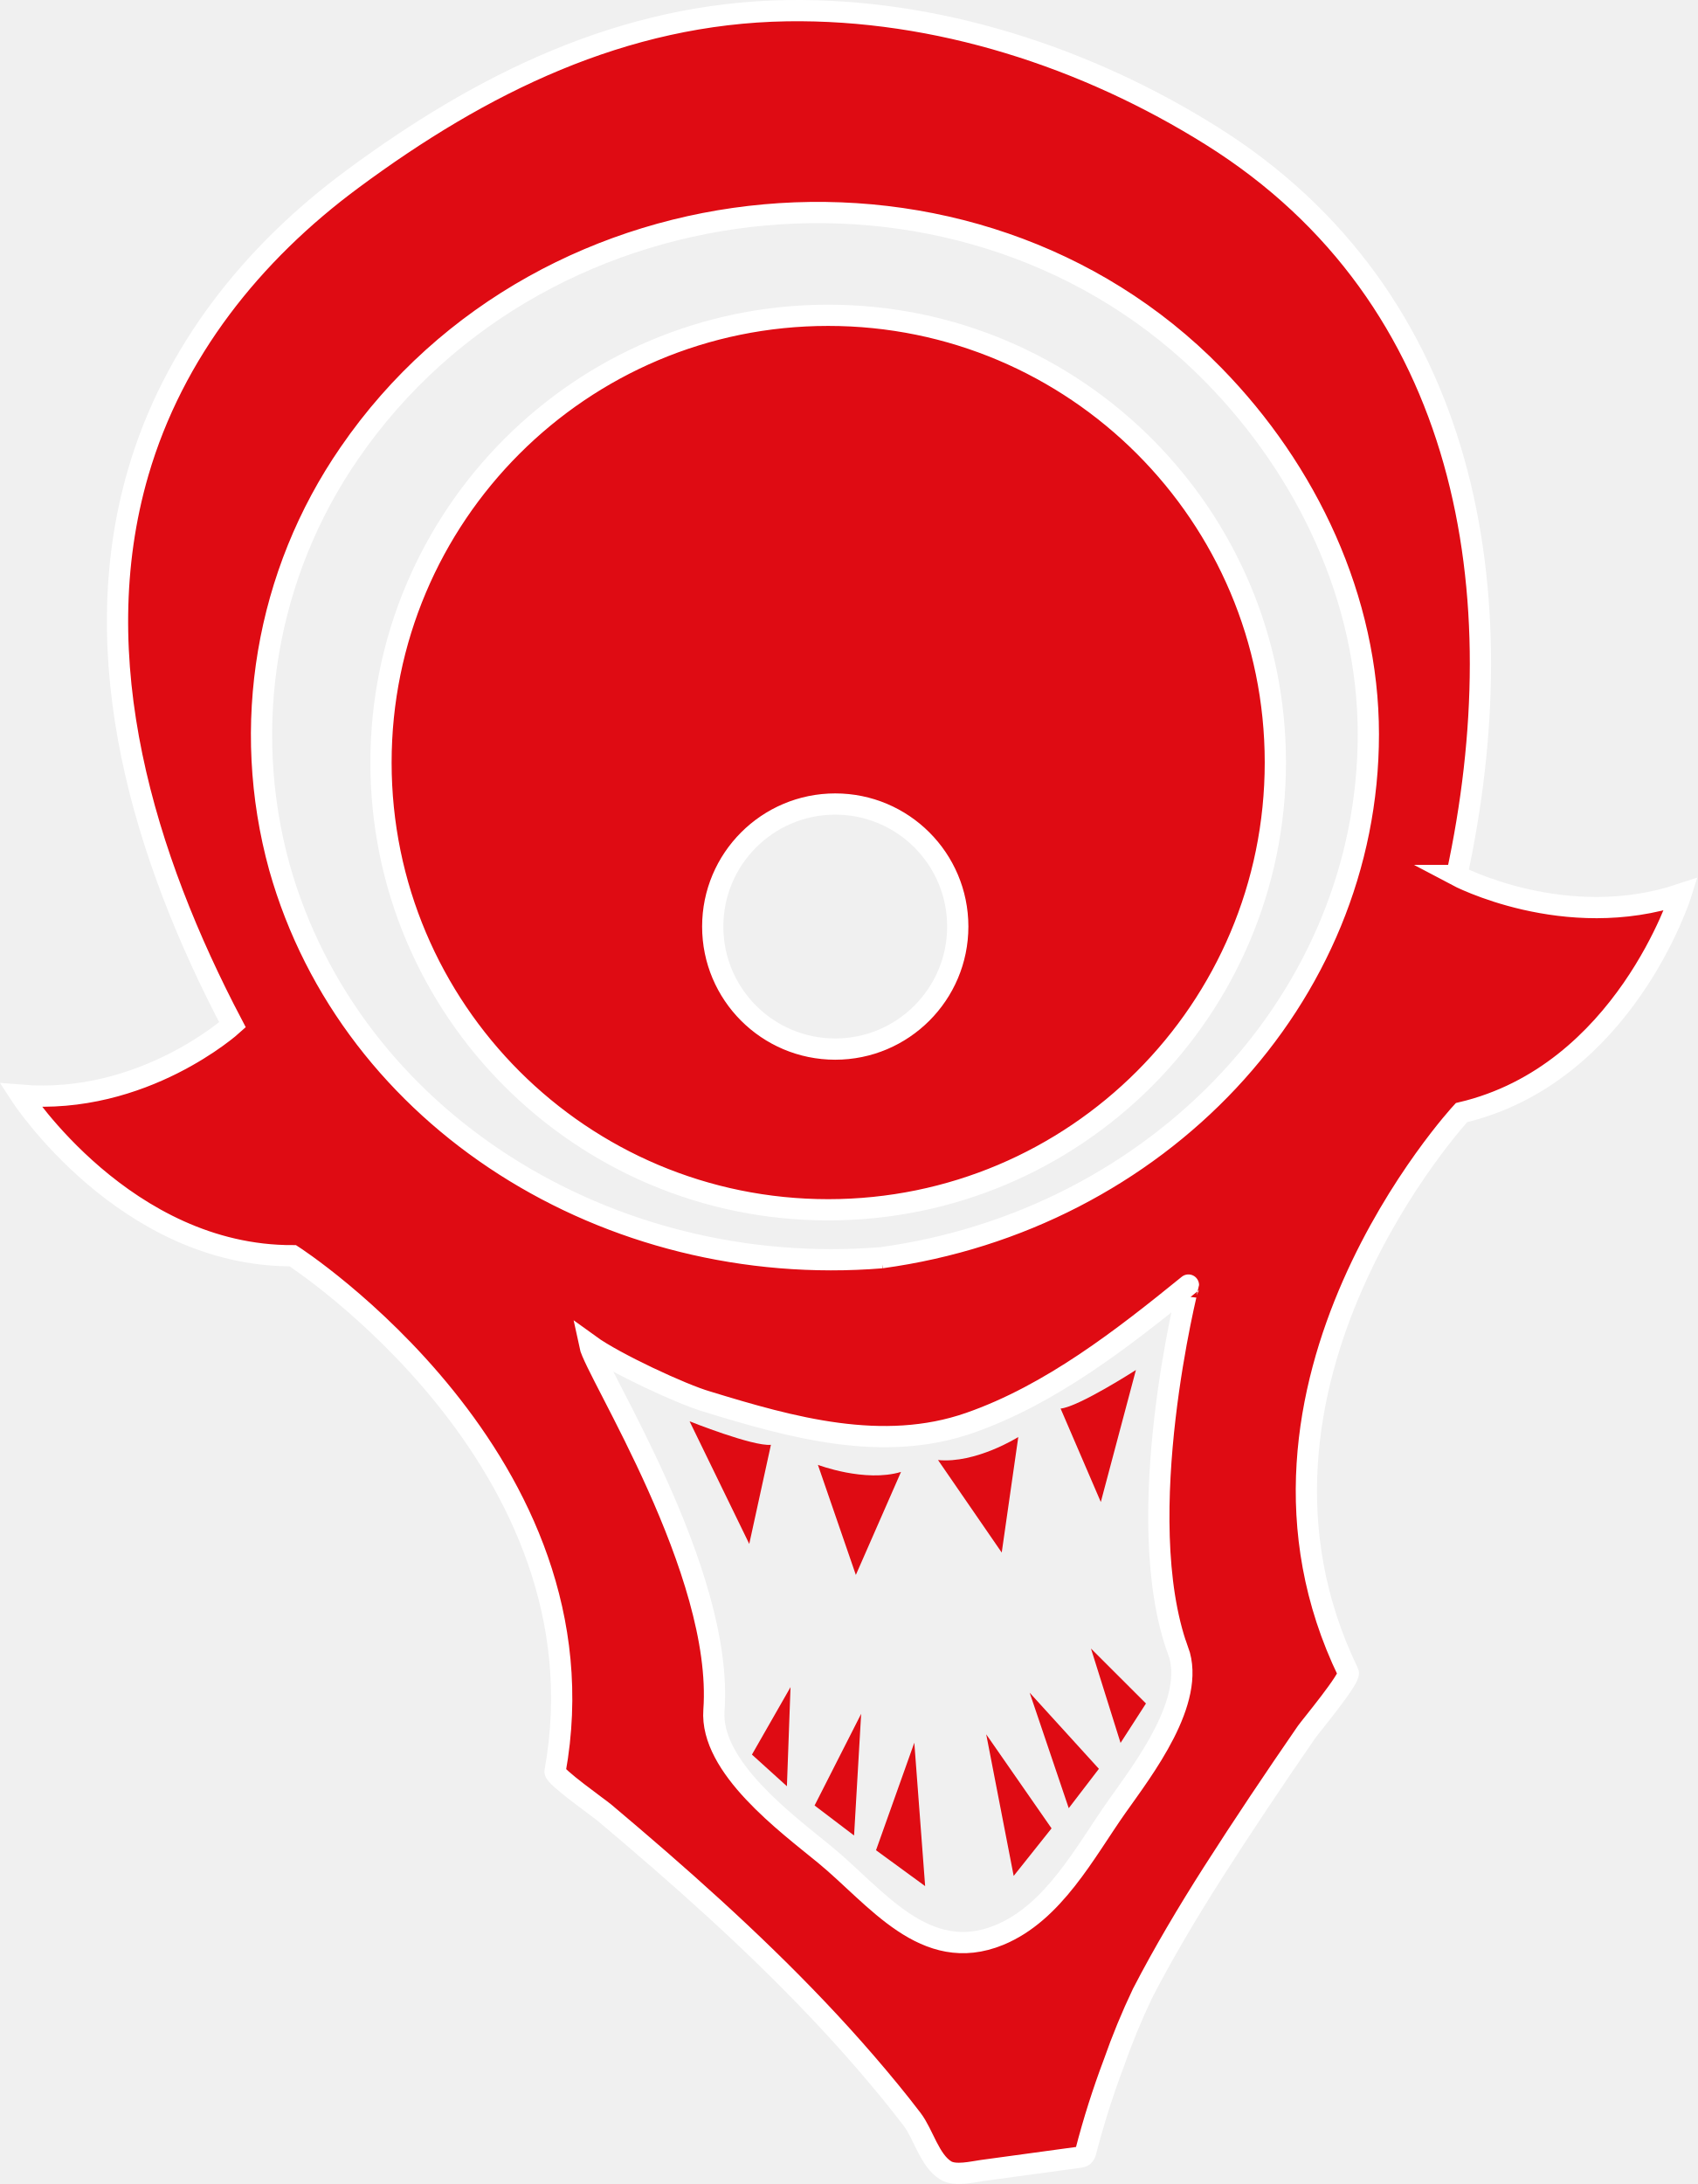
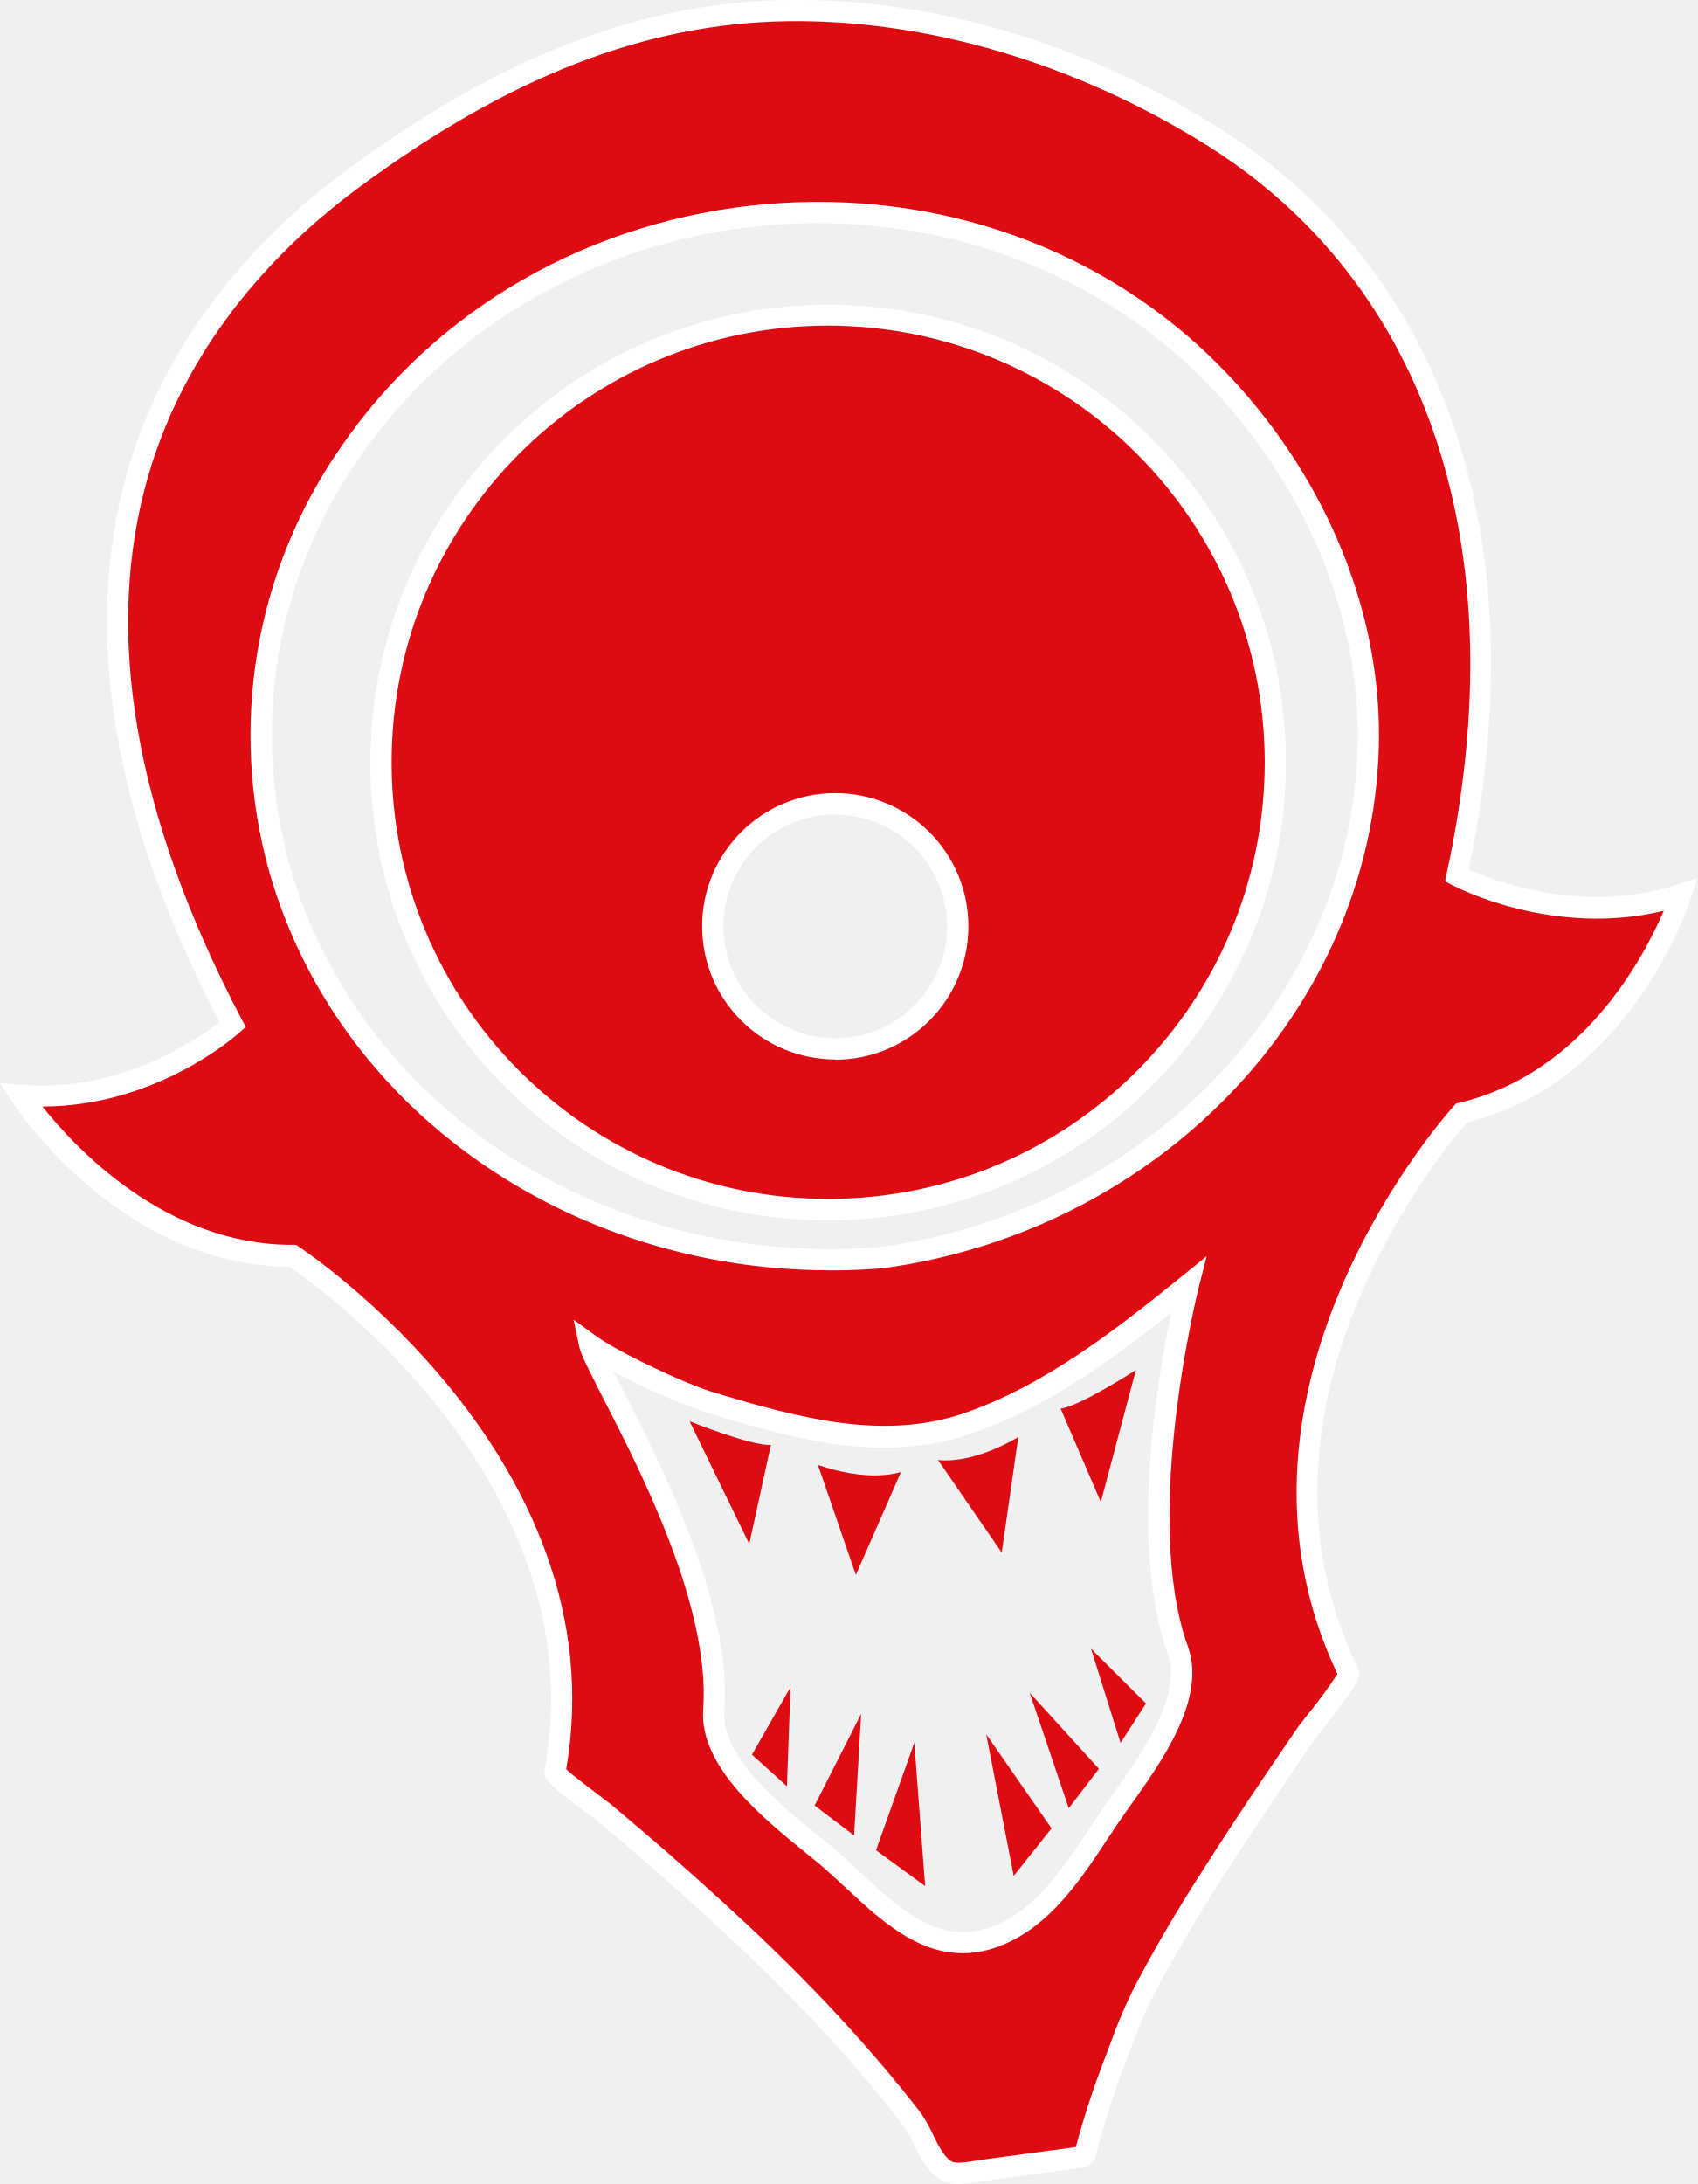
<svg xmlns="http://www.w3.org/2000/svg" viewBox="0 0 239.79 308.52">
  <defs>
-     <style>.cls-1,.cls-2{fill:#df0b13;}.cls-1{stroke:#fff;stroke-miterlimit:10;stroke-width:3px;}</style>
+     <style>.cls-1{fill:#df0b13;}.cls-2{fill:#fff;}</style>
  </defs>
  <g id="Layer_2" data-name="Layer 2">
    <g id="Layer_1-2" data-name="Layer 1">
-       <path class="cls-1" d="M117,44.54a63.18,63.18,0,1,0,63.19,63.17A63.17,63.17,0,0,0,117,44.54Zm1,103.66a17.31,17.31,0,1,1,17.32-17.32A17.32,17.32,0,0,1,118,148.2Zm87.82-24.53c8.59-39.68,1.87-81.62-34.63-104.48-17.7-11.09-38.82-18-60-17.68C88,1.88,68,11.81,49.74,25.34,35.64,35.77,24.49,49.72,19.53,66.72c-7.72,26.48.92,54.46,13.32,78.05,0,0-12.58,11.39-29.93,9.95,0,0,14.75,22.75,38.45,22.67,0,0,45,29,37.05,72.86-.13.69,6.14,5.11,7,5.83q3.92,3.3,7.79,6.66c5.15,4.48,10.21,9.07,15.1,13.83s9.61,9.69,14.06,14.85c2.23,2.59,4.42,5.23,6.49,7.95,1.6,2.09,2.47,5.84,4.77,7.24,1.32.81,3.77.19,5.16,0l13.7-1.87a1.26,1.26,0,0,0,.6-.2,1.19,1.19,0,0,0,.33-.65,121.44,121.44,0,0,1,3.93-12.4,99.21,99.21,0,0,1,4.07-9.89c3-5.8,6.37-11.45,9.9-17,4.3-6.73,8.75-13.36,13.28-19.93.51-.73,6.25-7.63,5.89-8.39-19.67-40.57,16-79.11,16-79.11,23-5.41,31-30.85,31-30.85C221.08,131.78,205.79,123.67,205.79,123.67Zm-39.36,109.5c2.57,7.11-4.93,16.77-8.7,22.11-4.47,6.34-8.87,14.9-16.58,18.07-10.5,4.31-17.43-5.43-24.63-11.34-5.34-4.39-16.26-12.38-15.68-20.41C102.29,222,84.11,193.82,83.31,190c3.53,2.56,13.1,7,16.59,8,11.91,3.65,24.82,7.29,37.11,3,11.47-4,21.7-12,30.9-19.47C167.91,181.51,159.58,214.24,166.43,233.17Zm-41.89-55.5c-38.57,3.12-75-19.43-85.08-55.11A70.16,70.16,0,0,1,49.37,64C77.06,23.69,137.48,18.26,171.48,53c13.2,13.47,21.85,31.69,21.85,50.72C193.33,141.09,163.49,172.36,124.54,177.67Z" />
-       <path class="cls-2" d="M97.43,200.78s8.94,3.57,11.49,3.32l-3.06,14Zm23.49,21.7,6.38-14.55c-5.1,1.53-11.74-1-11.74-1Zm39.57-28.95s-8.09,5.21-10.64,5.45l5.68,13.2ZM143.87,203s-6,3.78-11.34,3.25l9,13.07Zm-32.69,49.33.51-14-5.45,9.53Zm3.91,2.72,5.58,4.24,1-17.19Zm8.68,6.32,6.94,5.07-1.53-20.26Zm38.14-20.73-7.77-7.76,4.18,13.33Zm-16.43-1.52L151,255.43l4.26-5.56ZM139.34,245,143.22,265l5.35-6.72Z" />
+       <path class="cls-1" d="M117,44.54a63.18,63.18,0,1,0,63.19,63.18A63.17,63.17,0,0,0,117,44.54Zm1,103.66a17.31,17.31,0,1,1,17.32-17.31A17.31,17.31,0,0,1,118,148.2Zm87.82-24.53c8.59-39.68,1.87-81.62-34.63-104.48-17.7-11.09-38.82-18-60-17.68C88,1.88,68,11.81,49.74,25.34,35.64,35.77,24.49,49.72,19.53,66.72c-7.72,26.48.92,54.46,13.32,78.05,0,0-12.58,11.39-29.93,9.95,0,0,14.75,22.75,38.45,22.67,0,0,45,29,37.05,72.86-.13.69,6.14,5.11,7,5.83,2.61,2.21,5.21,4.42,7.79,6.66,5.15,4.48,10.21,9.07,15.1,13.83s9.61,9.69,14.06,14.85c2.24,2.59,4.42,5.23,6.49,7.95,1.6,2.09,2.47,5.84,4.77,7.25,1.32.8,3.77.19,5.16,0l13.7-1.87a1.26,1.26,0,0,0,.6-.2,1.19,1.19,0,0,0,.33-.65,122.24,122.24,0,0,1,3.93-12.4,99.21,99.21,0,0,1,4.07-9.89c3-5.8,6.37-11.45,9.9-17q6.47-10.08,13.28-19.92c.51-.74,6.26-7.64,5.89-8.4-19.67-40.57,16-79.11,16-79.11,23-5.41,31-30.85,31-30.85C221.08,131.78,205.79,123.67,205.79,123.67Zm-39.36,109.5c2.57,7.12-4.93,16.77-8.7,22.11-4.47,6.34-8.87,14.9-16.58,18.07-10.5,4.32-17.43-5.43-24.63-11.34-5.34-4.39-16.26-12.38-15.68-20.4C102.29,222,84.11,193.82,83.31,190c3.53,2.56,13.1,7,16.59,8,11.91,3.65,24.82,7.29,37.11,3,11.47-4,21.7-12,30.9-19.47C167.91,181.51,159.58,214.24,166.43,233.17Zm-41.89-55.5c-38.56,3.12-75-19.43-85.08-55.11A70.16,70.16,0,0,1,49.37,64C77.06,23.69,137.48,18.27,171.48,53c13.2,13.47,21.85,31.69,21.85,50.73C193.33,141.09,163.49,172.36,124.54,177.67Z" />
+       <path class="cls-2" d="M135.48,308.52a4.93,4.93,0,0,1-2.63-.63c-1.82-1.11-2.84-3.19-3.74-5a16.38,16.38,0,0,0-1.44-2.58c-1.83-2.4-3.87-4.9-6.43-7.87-4.2-4.86-8.77-9.69-14-14.76-4.45-4.33-9.37-8.83-15-13.76-2.37-2.06-4.91-4.23-7.78-6.65-.2-.17-.71-.55-1.36-1-5.86-4.37-6.36-5-6.15-6.22,7.31-40.26-31.85-68.24-36-71.09-24-.2-38.64-22.4-39.26-23.35L0,153l3,.26C17,154.39,27.86,146.81,31,144.38,15.83,115.18,11.5,88.91,18.09,66.3c4.73-16.2,15.36-30.78,30.76-42.17C70.66,8,90.44.34,111.1,0c20.31-.34,41.9,6,60.86,17.91,32.34,20.25,45.26,58.44,35.54,104.9,3.6,1.62,16.28,6.49,29.5,2.13l2.79-.92-.89,2.79c-.33,1.07-8.48,26-31.64,31.75-3.34,3.81-33.46,39.9-15.42,77.1.55,1.15.13,2.16-5.1,8.76-.46.58-.8,1-.9,1.15-4.89,7.09-9.23,13.59-13.26,19.88-3.77,5.89-7,11.41-9.83,16.85a66.93,66.93,0,0,0-3.1,7.37l-.9,2.36a120.56,120.56,0,0,0-3.88,12.25,2.62,2.62,0,0,1-.83,1.42,2.54,2.54,0,0,1-1.35.52L139,308.1l-.74.12A16.67,16.67,0,0,1,135.48,308.52ZM80,249.92c.93.92,3.75,3,4.88,3.87.72.54,1.28,1,1.5,1.15,2.88,2.42,5.44,4.61,7.82,6.67,5.71,5,10.67,9.52,15.16,13.88,5.27,5.13,9.89,10,14.15,14.95,2.6,3,4.68,5.56,6.55,8a19.55,19.55,0,0,1,1.75,3.08c.75,1.54,1.54,3.14,2.61,3.8.61.38,2.39.08,3.34-.08l.82-.13L152,303.3A121.76,121.76,0,0,1,156,291c.3-.77.59-1.55.89-2.33a68,68,0,0,1,3.25-7.7c2.88-5.52,6.14-11.11,10-17.08,4-6.32,8.4-12.85,13.31-20,.12-.17.5-.65,1-1.3a74.79,74.79,0,0,0,4.51-6.1c-19.34-40.83,16.1-79.88,16.46-80.27l.31-.34.45-.1c17.45-4.12,26.08-20.56,28.88-27.12-15.62,3.79-29.29-3.32-29.9-3.64l-1-.54.24-1.11c9.89-45.68-2.48-83.18-33.95-102.89C151.89,8.89,130.86,2.7,111.15,3c-20,.32-39.24,7.8-60.52,23.54-14.86,11-25.12,25-29.66,40.59-6.45,22.12-2,48,13.21,76.93l.54,1-.86.78c-.5.45-11.76,10.47-27.87,10.47H6c4.53,5.73,17.33,19.54,35.26,19.54h.56l.38.24C42.64,176.42,87.53,206,80,249.92Zm56,26c-6.55,0-11.73-4.81-16.41-9.16-1.39-1.29-2.7-2.5-4-3.6l-1.52-1.23C108,257,98.76,249.6,99.35,241.5c1.06-14.48-8.91-33.85-14.27-44.26-2-3.94-3-5.88-3.24-7l-.8-3.81,3.15,2.28c3.39,2.47,12.81,6.8,16.14,7.82,13.07,4,24.81,7,36.19,3,11-3.87,20.68-11.3,30.45-19.22l3.51-2.85-1.11,4.38c-.08.33-8.15,32.5-1.53,50.78h0c2.65,7.33-3.76,16.31-8,22.25l-.88,1.24c-.81,1.14-1.61,2.36-2.44,3.61-3.78,5.72-8.07,12.21-14.8,15A14.92,14.92,0,0,1,136,275.93Zm-49.36-82.2,1.1,2.14c5.49,10.67,15.72,30.53,14.59,45.85-.48,6.53,8.33,13.64,13.6,17.89l1.54,1.24c1.4,1.16,2.8,2.46,4.16,3.72C127.46,270,133,275.09,140.58,272c5.88-2.41,9.72-8.23,13.44-13.86.85-1.29,1.66-2.51,2.49-3.68l.89-1.25c3.64-5.1,9.73-13.64,7.62-19.49-5.53-15.27-1.54-38.73.47-48.29-8.86,7.05-17.81,13.43-28,17-12.24,4.3-24.47,1.21-38-3A91.83,91.83,0,0,1,86.65,193.73Zm30.68-14.27C80.19,179.46,47.5,156.58,38,123A71.29,71.29,0,0,1,48.14,63.19C61.64,43.51,83.53,31,108.19,28.84c24.45-2.12,47.91,6.29,64.37,23.1,14.15,14.45,22.27,33.32,22.27,51.78,0,37.56-30.13,70-70.09,75.44h-.08C122.2,179.37,119.75,179.46,117.33,179.46Zm-1.7-147.94q-3.57,0-7.18.31C84.68,33.9,63.6,46,50.61,64.89a68.3,68.3,0,0,0-9.71,57.27c9.72,34.41,44.82,57.14,83.48,54,38.45-5.26,67.45-36.41,67.45-72.46C191.83,86,184,67.93,170.41,54,156.2,39.53,136.54,31.52,115.63,31.52ZM117,172.4a64.68,64.68,0,1,1,64.69-64.68A64.75,64.75,0,0,1,117,172.4ZM117,46a61.68,61.68,0,1,0,61.69,61.68A61.75,61.75,0,0,0,117,46Zm1,103.66a18.81,18.81,0,1,1,18.82-18.81A18.83,18.83,0,0,1,118,149.7Zm0-34.61a15.81,15.81,0,1,0,15.82,15.8A15.82,15.82,0,0,0,118,115.09Z" />
+       <path class="cls-1" d="M97.43,200.78s8.94,3.57,11.49,3.32l-3.06,14Zm23.49,21.7,6.38-14.55c-5.1,1.53-11.74-1-11.74-1Zm39.57-28.95s-8.09,5.22-10.64,5.45l5.68,13.2ZM143.87,203s-6,3.78-11.34,3.25l9,13.07Zm-32.69,49.33.51-14-5.45,9.54Zm3.91,2.72,5.58,4.24,1-17.19Zm8.68,6.32,6.94,5.07-1.53-20.26Zm38.14-20.73-7.77-7.75,4.18,13.32Zm-16.43-1.52L151,255.43l4.26-5.56ZM139.34,245,143.22,265l5.35-6.72Z" />
    </g>
  </g>
</svg>
